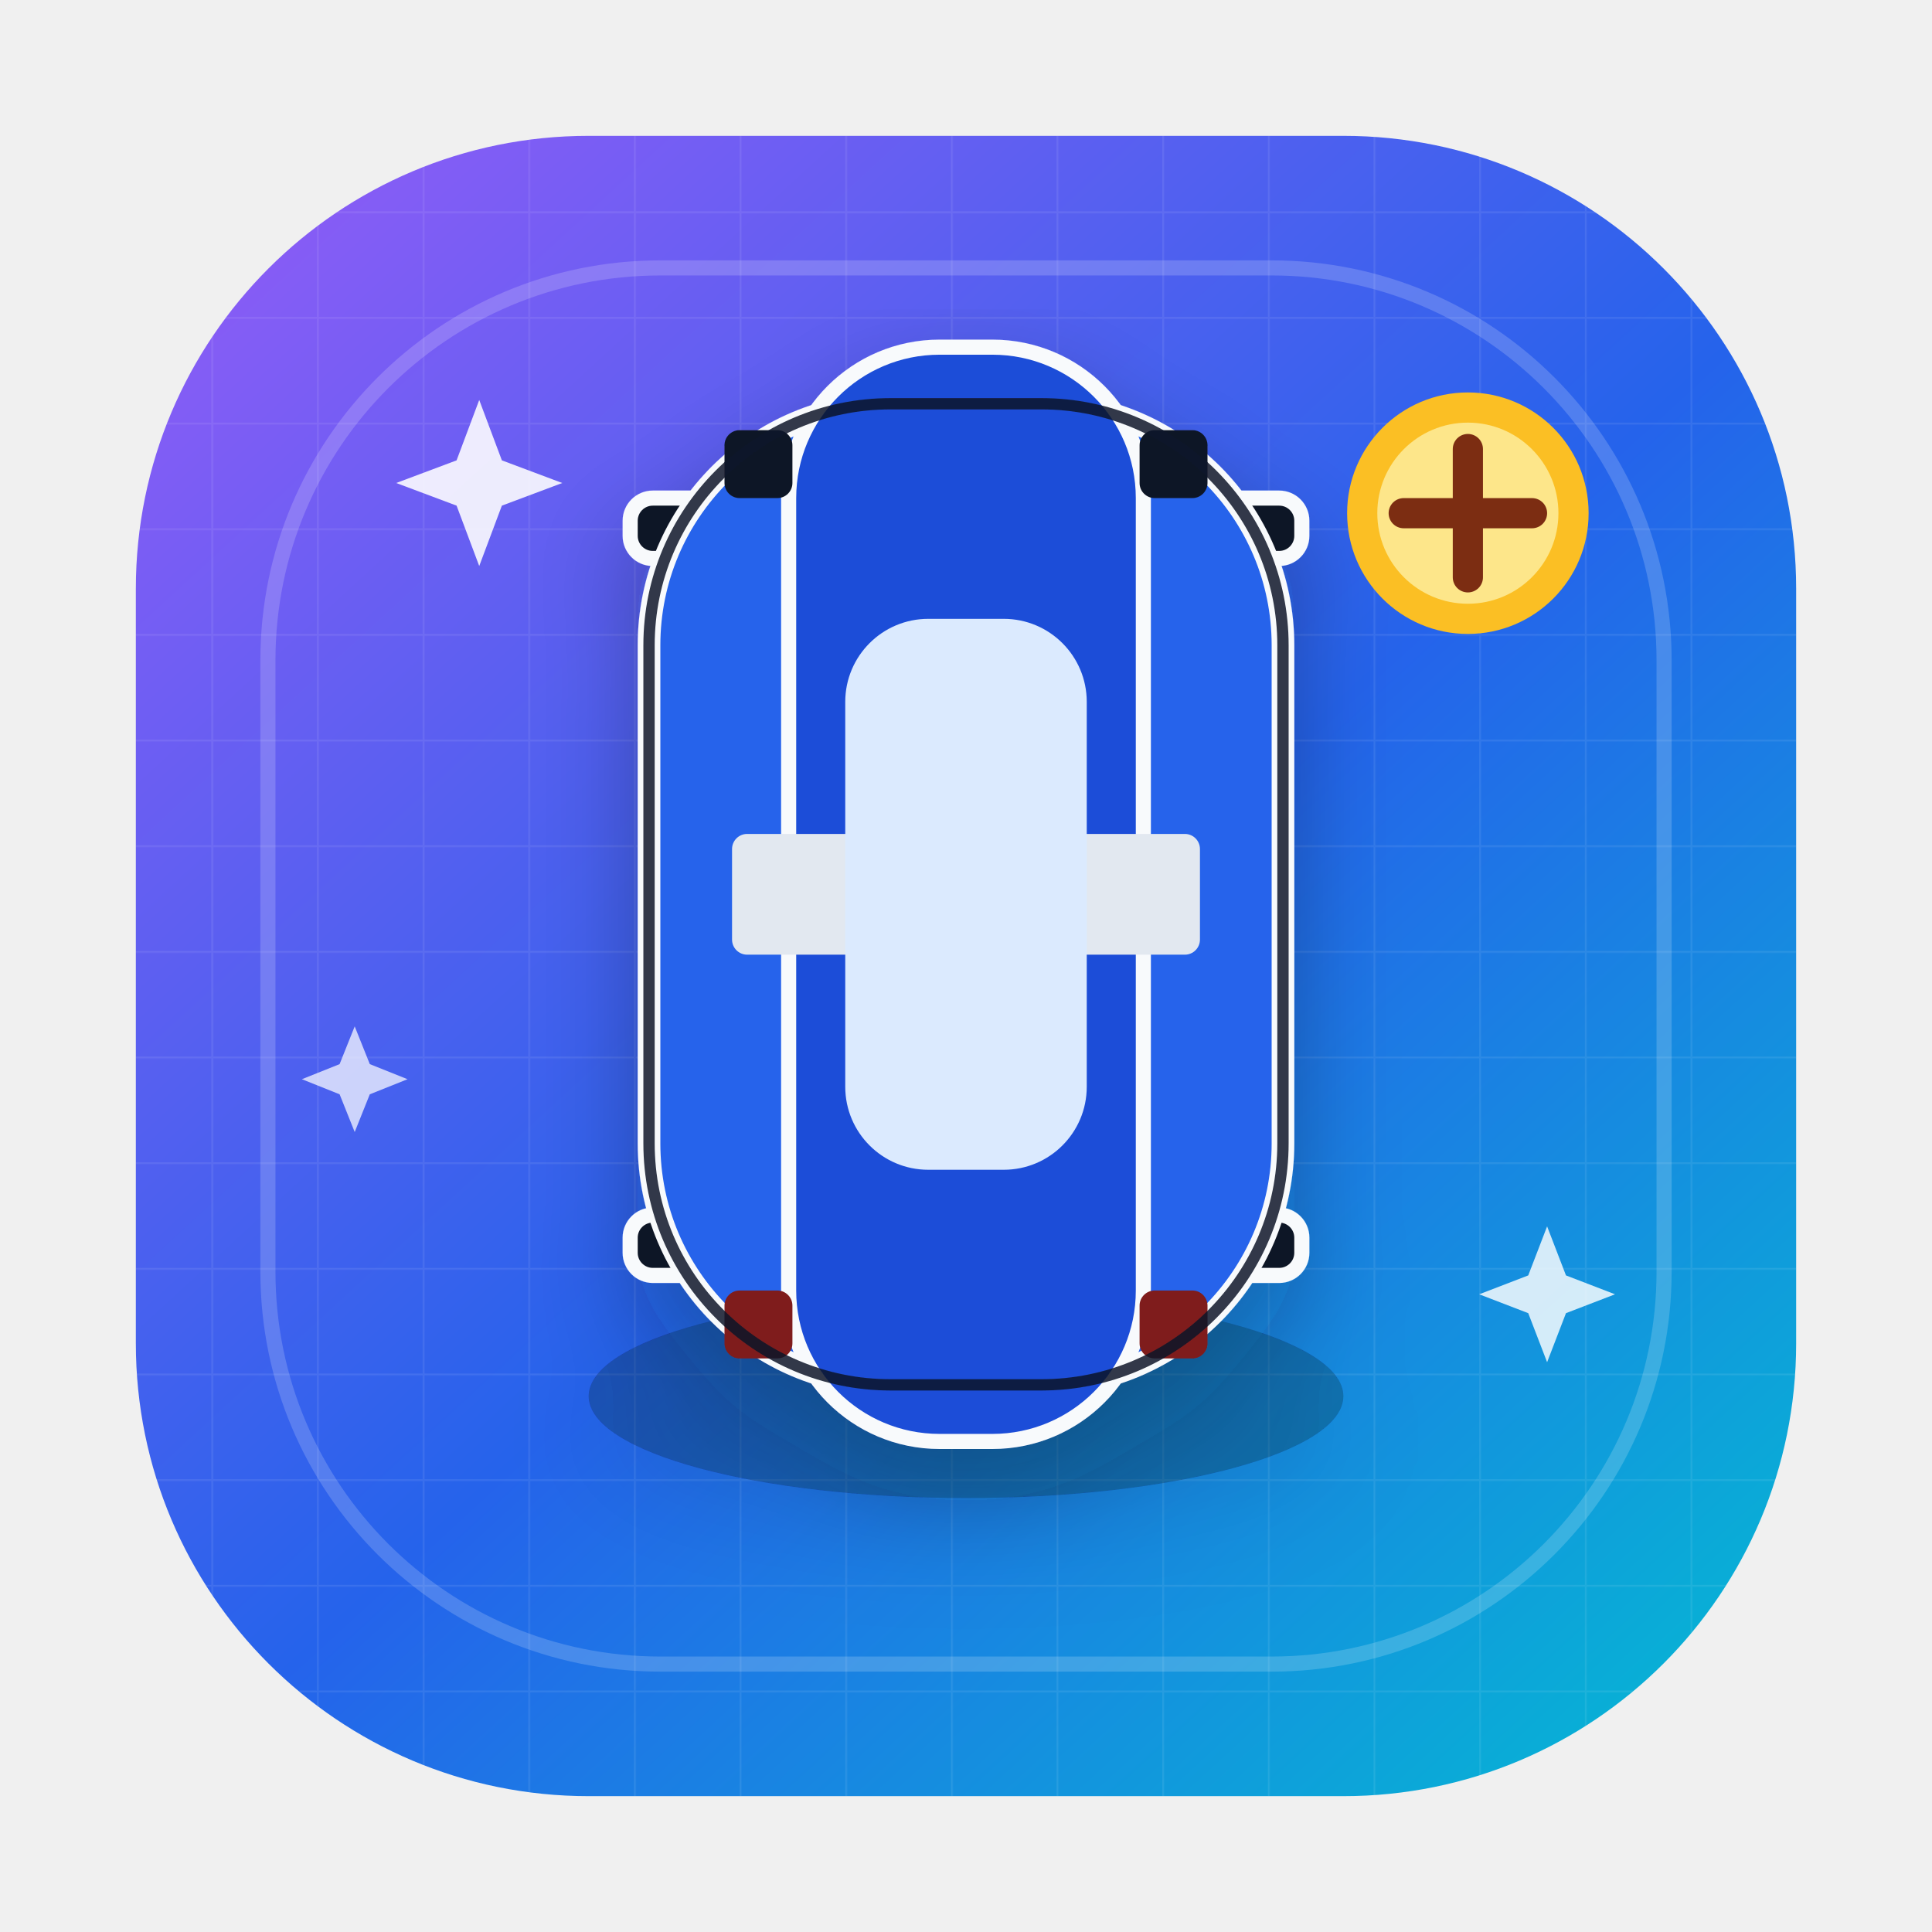
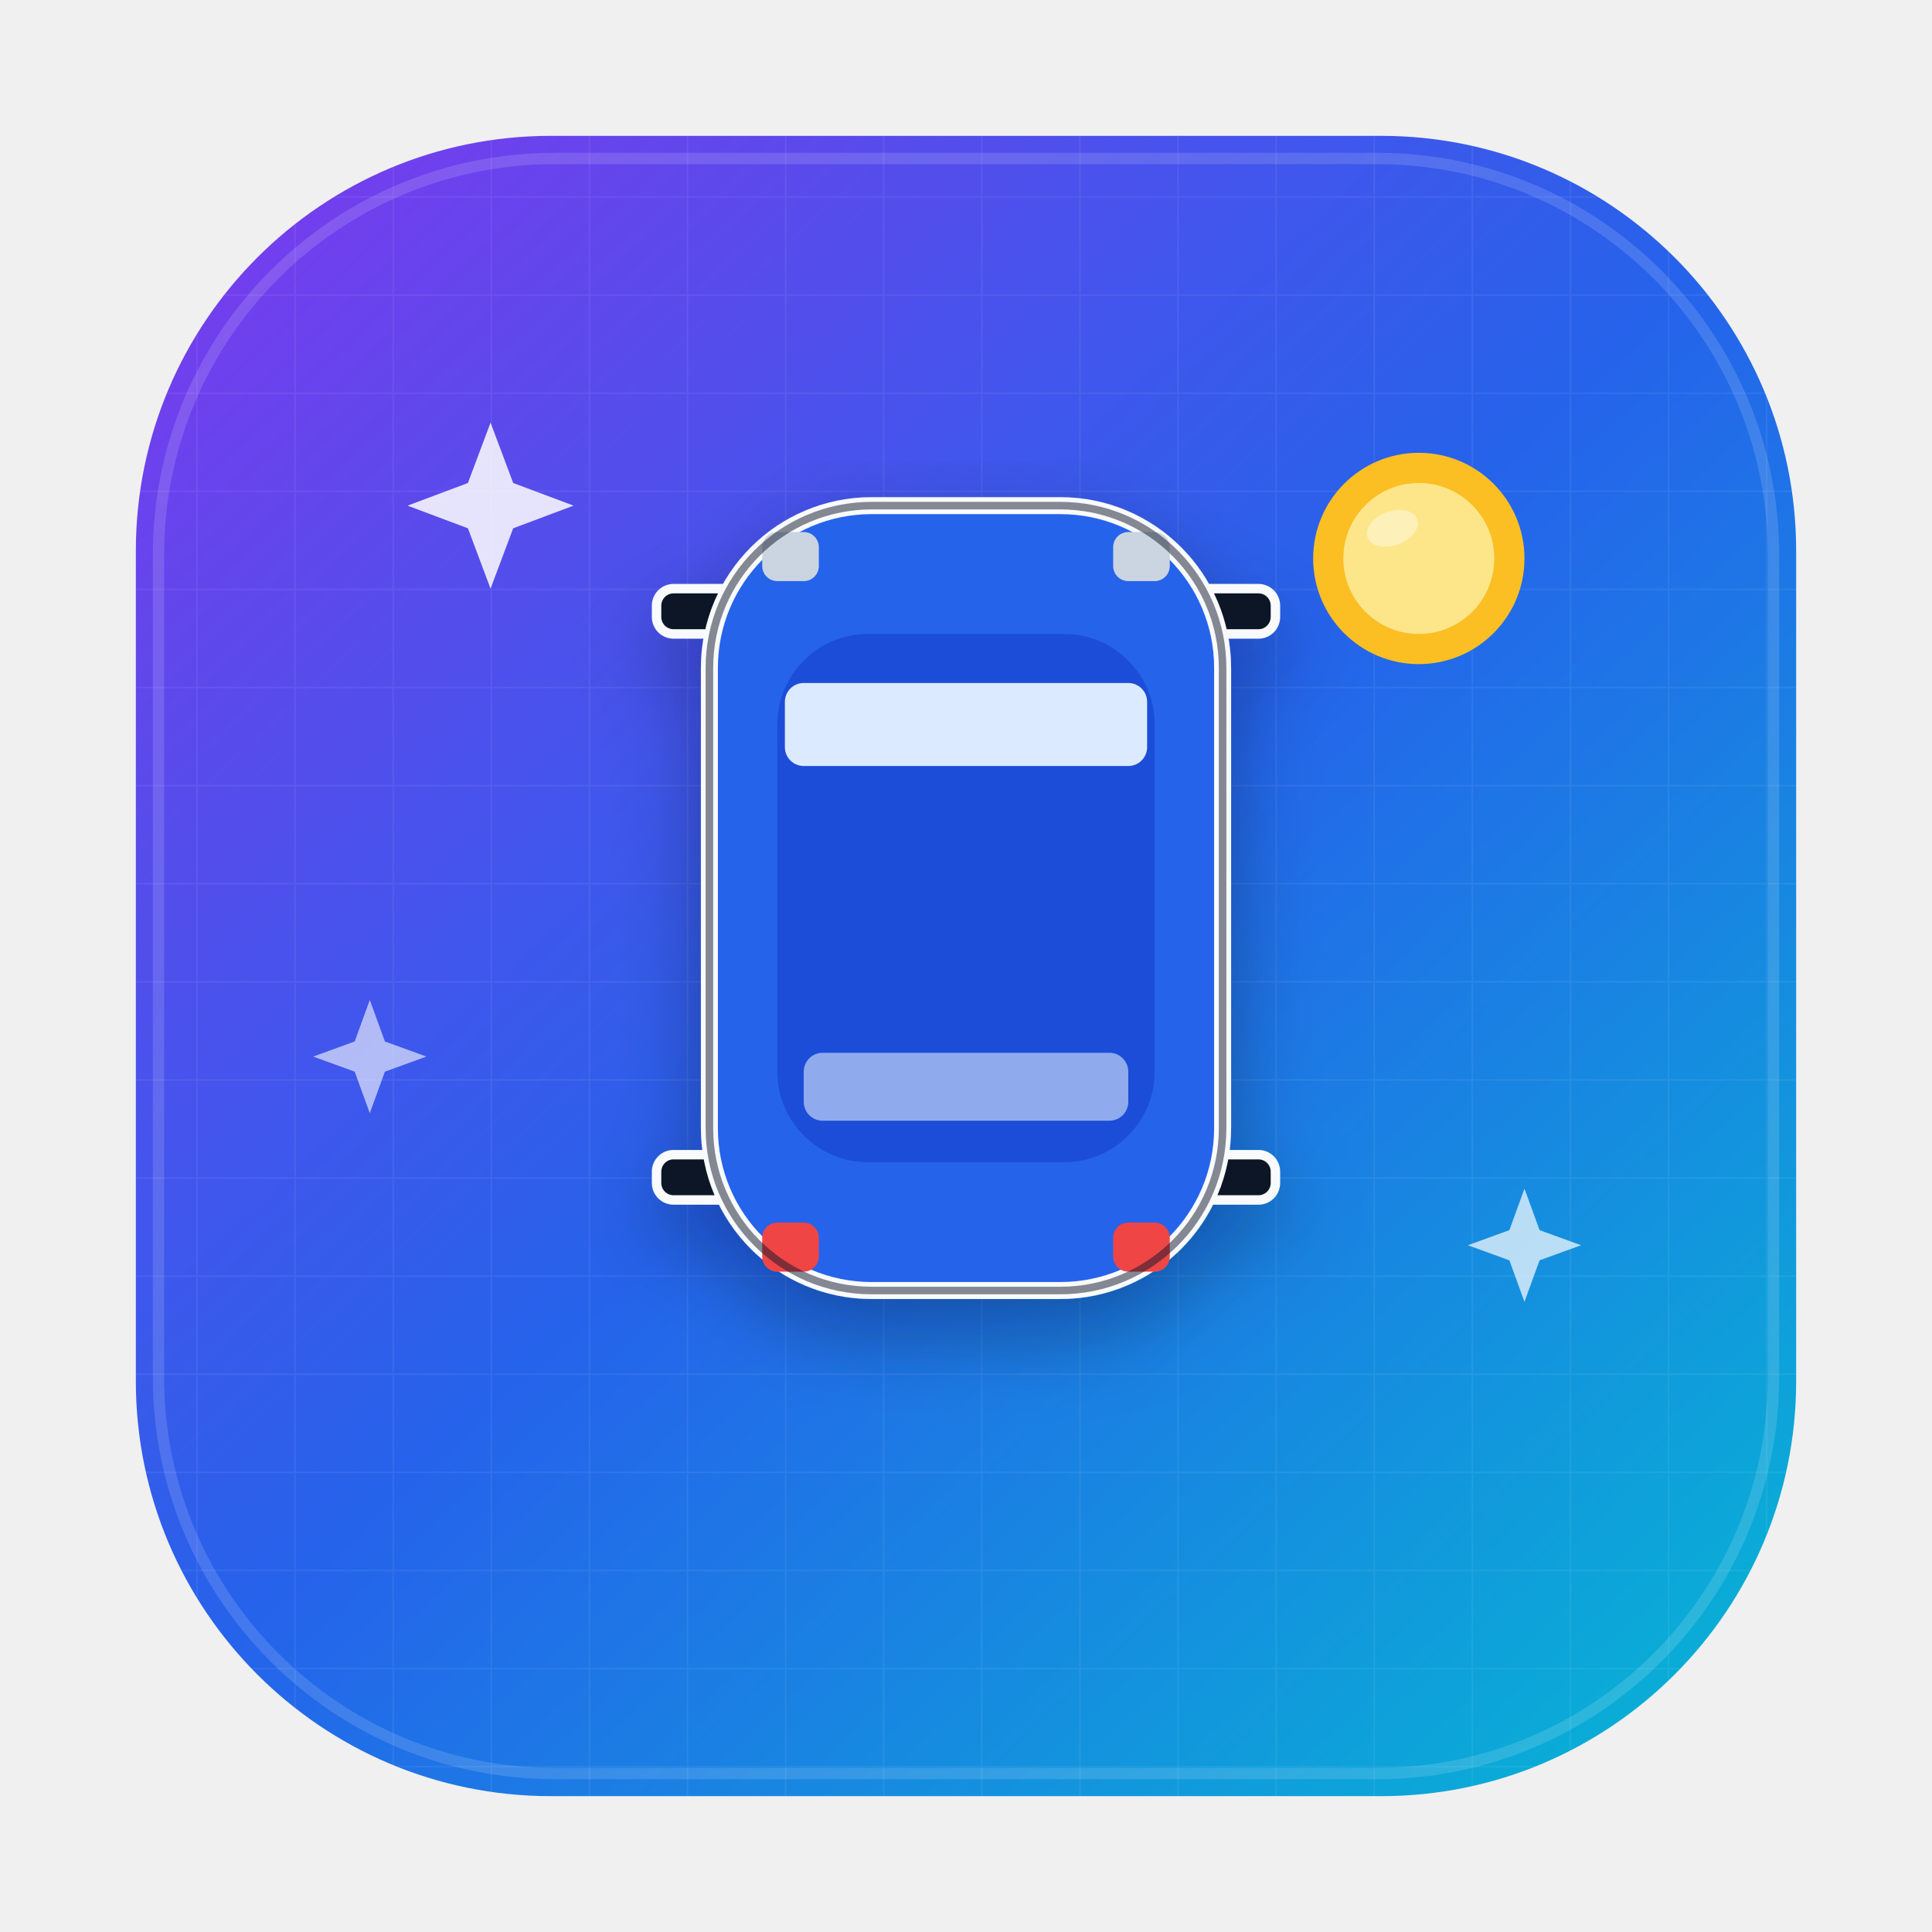
<svg xmlns="http://www.w3.org/2000/svg" width="1024" height="1024" viewBox="0 0 1024 1024" fill="none">
  <defs>
-     <linearGradient id="bg" x1="144" y1="96" x2="908" y2="928" gradientUnits="userSpaceOnUse">
-       <stop stop-color="#8B5CF6" />
-       <stop offset="0.52" stop-color="#2563EB" />
-       <stop offset="1" stop-color="#06B6D4" />
+     <linearGradient id="bg" x1="100" y1="72" x2="920" y2="952" gradientUnits="userSpaceOnUse">
+       <stop stop-color="#7c3aed" />
+       <stop offset="0.5" stop-color="#2563eb" />
+       <stop offset="1" stop-color="#06b6d4" />
    </linearGradient>
-     <filter id="shadow" x="138" y="142" width="748" height="756" filterUnits="userSpaceOnUse" color-interpolation-filters="sRGB">
-       <feDropShadow dx="0" dy="22" stdDeviation="26" flood-color="#0F172A" flood-opacity="0.28" />
+     <pattern id="grid" width="52" height="52" patternUnits="userSpaceOnUse">
+       <path d="M52 0H0V52" stroke="#fff" stroke-opacity="0.07" stroke-width="1.5" />
+     </pattern>
+     <filter id="sh" filterUnits="objectBoundingBox" x="-15%" y="-10%" width="130%" height="130%">
+       <feDropShadow dx="0" dy="18" stdDeviation="22" flood-color="#020617" flood-opacity="0.32" />
    </filter>
-     <pattern id="grid" width="56" height="56" patternUnits="userSpaceOnUse">
-       <path d="M56 0H0V56" stroke="#FFFFFF" stroke-opacity="0.08" stroke-width="2" />
-     </pattern>
  </defs>
-   <rect x="72" y="72" width="880" height="880" rx="240" fill="url(#bg)" />
-   <rect x="72" y="72" width="880" height="880" rx="240" fill="url(#grid)" />
-   <g filter="url(#shadow)">
-     <ellipse cx="512" cy="740" rx="200" ry="54" fill="#0F172A" fill-opacity="0.26" />
-     <rect x="334" y="264" width="64" height="32" rx="12" fill="#111827" />
-     <rect x="334" y="264" width="64" height="32" rx="12" stroke="#F8FAFC" stroke-width="8" />
-     <rect x="626" y="264" width="64" height="32" rx="12" fill="#111827" />
-     <rect x="626" y="264" width="64" height="32" rx="12" stroke="#F8FAFC" stroke-width="8" />
-     <rect x="334" y="644" width="64" height="32" rx="12" fill="#111827" />
-     <rect x="334" y="644" width="64" height="32" rx="12" stroke="#F8FAFC" stroke-width="8" />
-     <rect x="626" y="644" width="64" height="32" rx="12" fill="#111827" />
-     <rect x="626" y="644" width="64" height="32" rx="12" stroke="#F8FAFC" stroke-width="8" />
-     <rect x="344" y="214" width="336" height="520" rx="128" fill="#2563EB" />
-     <rect x="344" y="214" width="336" height="520" rx="128" stroke="#F8FAFC" stroke-width="12" />
-     <rect x="418" y="184" width="188" height="580" rx="80" fill="#1D4ED8" />
-     <rect x="418" y="184" width="188" height="580" rx="80" stroke="#F8FAFC" stroke-width="8" />
-     <rect x="388" y="442" width="248" height="64" rx="8" fill="#E2E8F0" />
-     <rect x="448" y="328" width="128" height="292" rx="44" fill="#DBEAFE" />
-     <rect x="384" y="228" width="36" height="36" rx="8" fill="#111827" />
-     <rect x="604" y="228" width="36" height="36" rx="8" fill="#111827" />
-     <rect x="384" y="684" width="36" height="36" rx="8" fill="#7F1D1D" />
-     <rect x="604" y="684" width="36" height="36" rx="8" fill="#7F1D1D" />
-     <rect x="344" y="214" width="336" height="520" rx="128" stroke="rgba(15, 23, 42, 0.85)" stroke-width="6" fill="none" />
+   <rect x="72" y="72" width="880" height="880" rx="220" fill="url(#bg)" />
+   <rect x="72" y="72" width="880" height="880" rx="220" fill="url(#grid)" />
+   <g filter="url(#sh)">
+     <rect x="348" y="312" width="52" height="24" rx="9" fill="#111827" stroke="#f8fafc" stroke-width="5" />
+     <rect x="624" y="312" width="52" height="24" rx="9" fill="#111827" stroke="#f8fafc" stroke-width="5" />
+     <rect x="348" y="612" width="52" height="24" rx="9" fill="#111827" stroke="#f8fafc" stroke-width="5" />
+     <rect x="624" y="612" width="52" height="24" rx="9" fill="#111827" stroke="#f8fafc" stroke-width="5" />
+     <rect x="376" y="268" width="272" height="416" rx="86" fill="#2563eb" stroke="#f8fafc" stroke-width="9" />
+     <rect x="412" y="336" width="200" height="280" rx="48" fill="#1d4ed8" />
+     <rect x="416" y="362" width="192" height="44" rx="10" fill="#dbeafe" />
+     <rect x="426" y="558" width="172" height="36" rx="10" fill="#dbeafe" fill-opacity="0.6" />
+     <rect x="404" y="282" width="30" height="26" rx="8" fill="#cbd5e1" />
+     <rect x="590" y="282" width="30" height="26" rx="8" fill="#cbd5e1" />
+     <rect x="404" y="648" width="30" height="26" rx="8" fill="#ef4444" />
+     <rect x="590" y="648" width="30" height="26" rx="8" fill="#ef4444" />
+     <rect x="376" y="268" width="272" height="416" rx="86" stroke="rgba(15,23,42,0.5)" stroke-width="4" fill="none" />
  </g>
-   <g>
-     <circle cx="778" cy="272" r="64" fill="#FBBF24" />
-     <circle cx="778" cy="272" r="48" fill="#FDE68A" />
-     <path d="M778 238V306" stroke="#7C2D12" stroke-width="16" stroke-linecap="round" />
-     <path d="M744 272H812" stroke="#7C2D12" stroke-width="16" stroke-linecap="round" />
+   <circle cx="752" cy="296" r="56" fill="#fbbf24" />
+   <circle cx="752" cy="296" r="40" fill="#fde68a" />
+   <ellipse cx="738" cy="280" rx="14" ry="9" fill="#fff" fill-opacity="0.4" transform="rotate(-20 738 280)" />
+   <g fill="#fff">
+     <path d="M260 224L272 256L304 268L272 280L260 312L248 280L216 268L248 256Z" fill-opacity="0.85" />
+     <path d="M196 530L204 552L226 560L204 568L196 590L188 568L166 560L188 552Z" fill-opacity="0.6" />
+     <path d="M808 630L816 652L838 660L816 668L808 690L800 668L778 660L800 652Z" fill-opacity="0.7" />
  </g>
-   <g fill="#FFFFFF">
-     <path d="M254 212L266 244L298 256L266 268L254 300L242 268L210 256L242 244L254 212Z" fill-opacity="0.88" />
-     <path d="M188 544L196 564L216 572L196 580L188 600L180 580L160 572L180 564L188 544Z" fill-opacity="0.72" />
-     <path d="M820 650L830 676L856 686L830 696L820 722L810 696L784 686L810 676L820 650Z" fill-opacity="0.82" />
-   </g>
-   <rect x="142" y="142" width="740" height="740" rx="208" stroke="#FFFFFF" stroke-opacity="0.18" stroke-width="8" />
+   <rect x="84" y="84" width="856" height="856" rx="210" stroke="#fff" stroke-opacity="0.14" stroke-width="6" fill="none" />
</svg>
